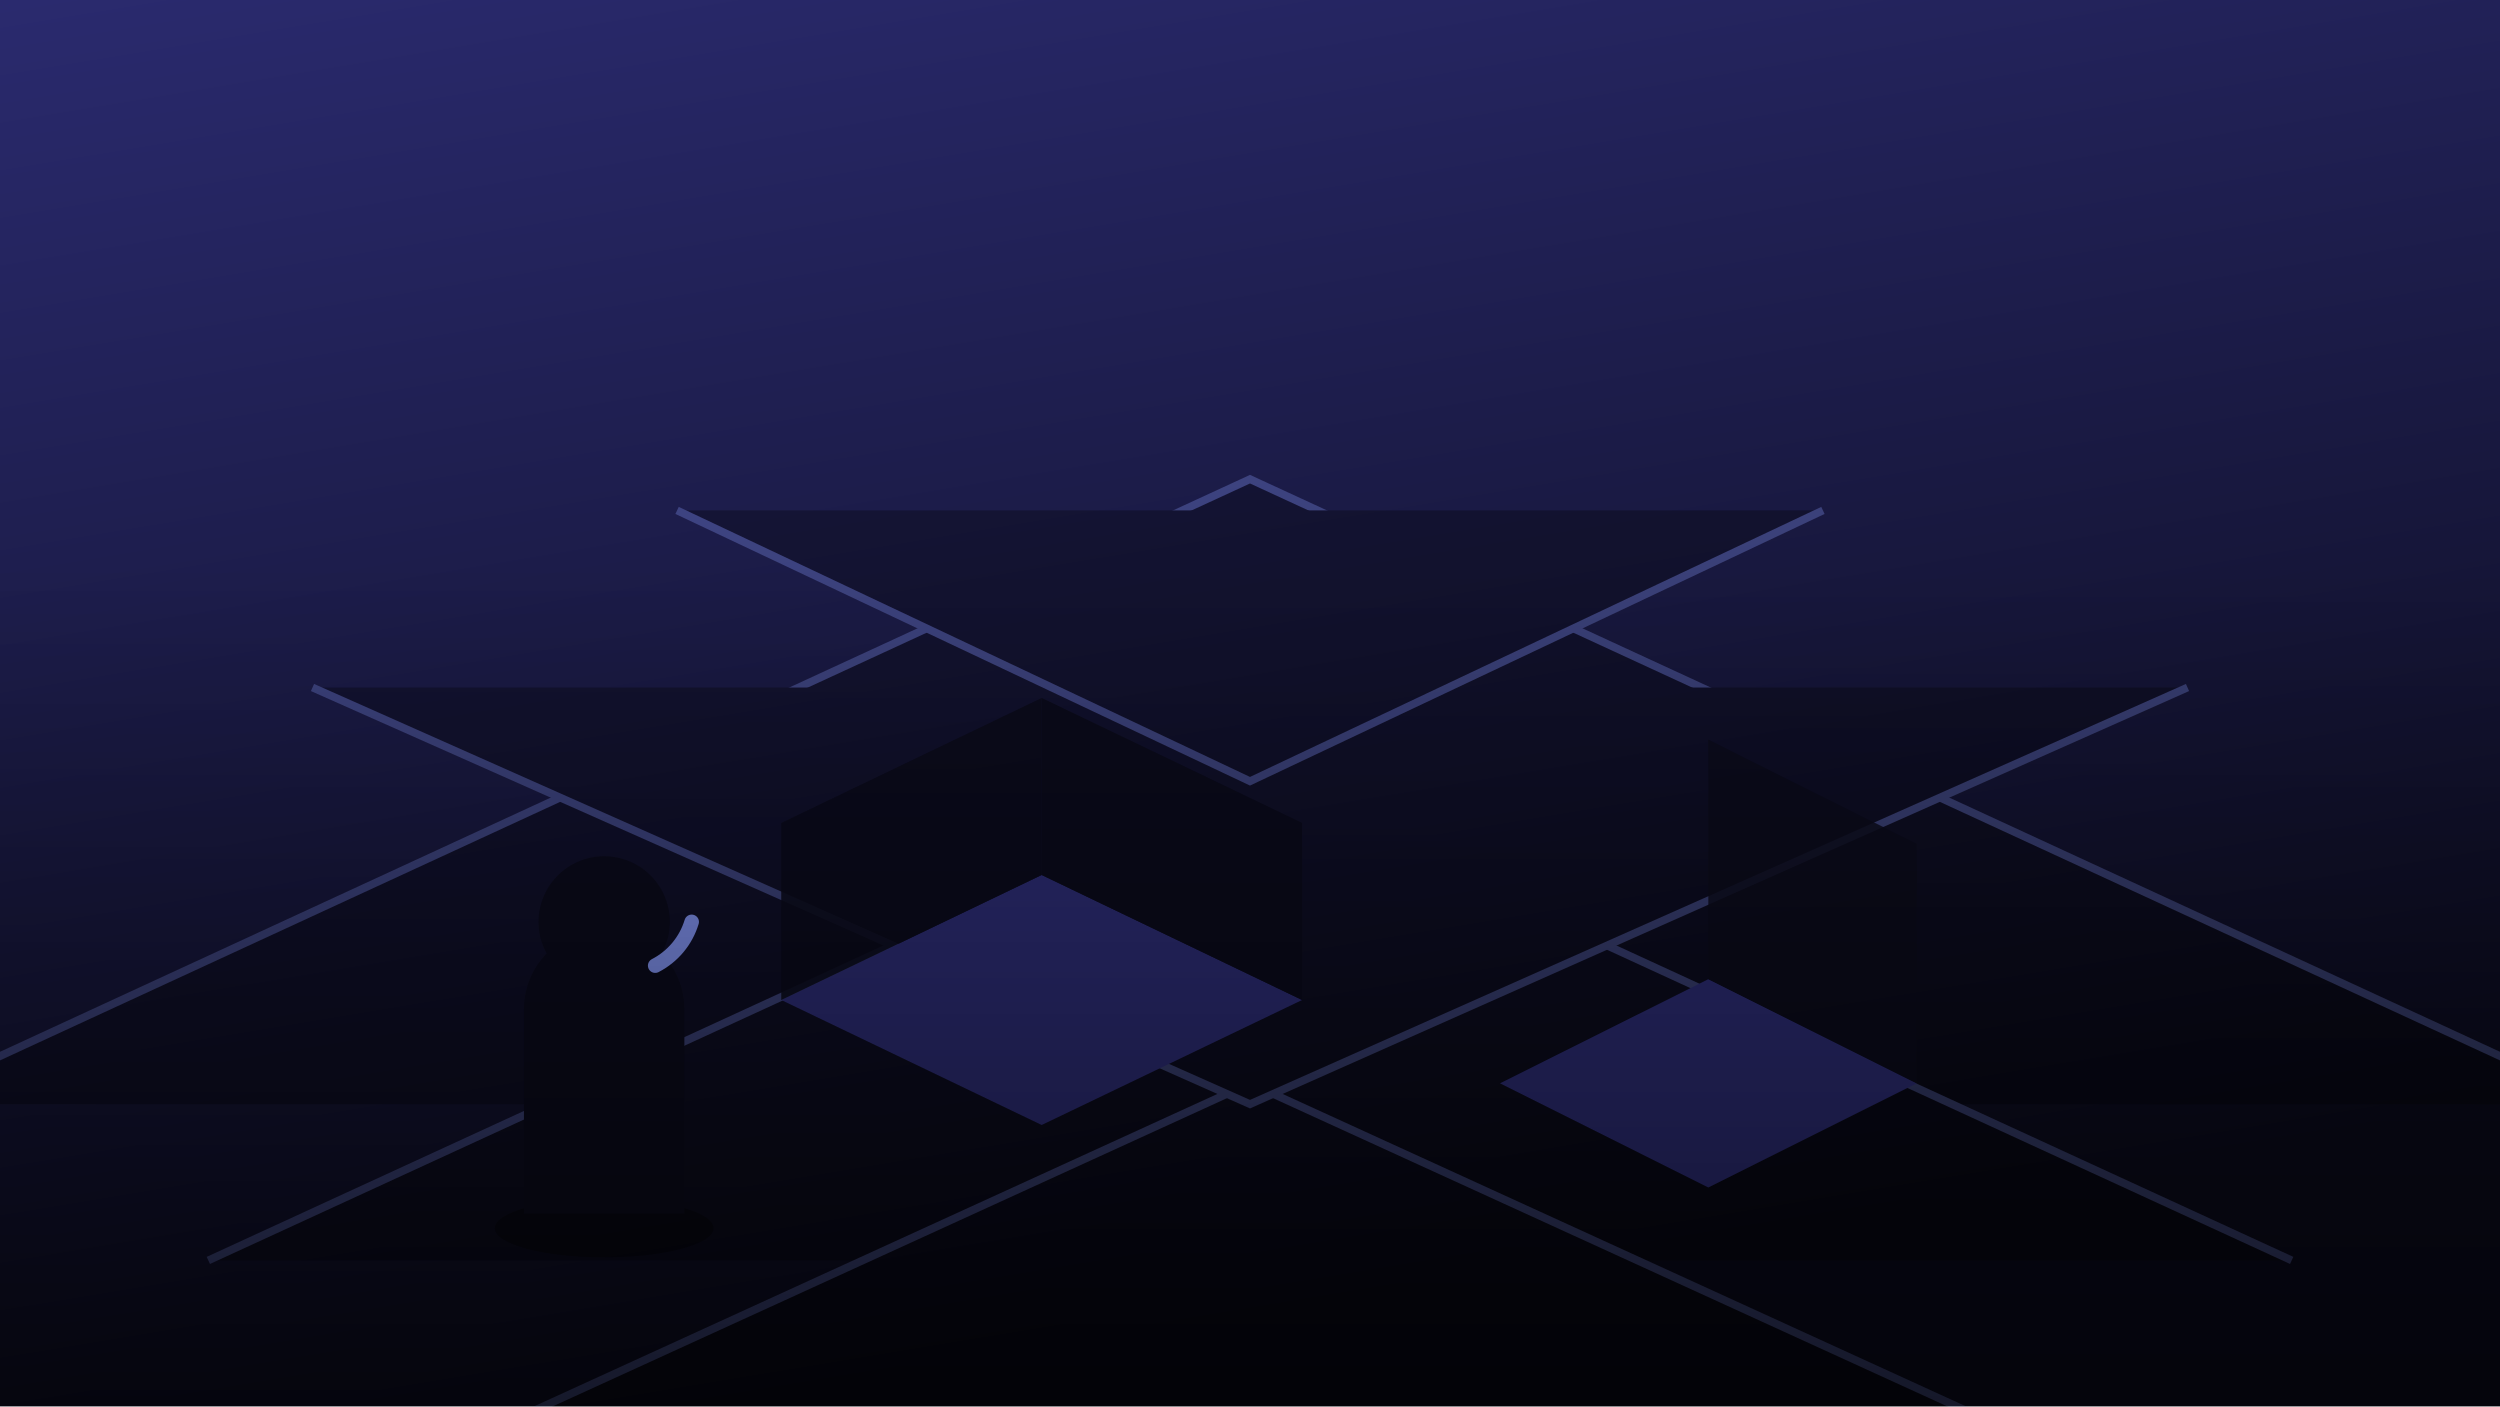
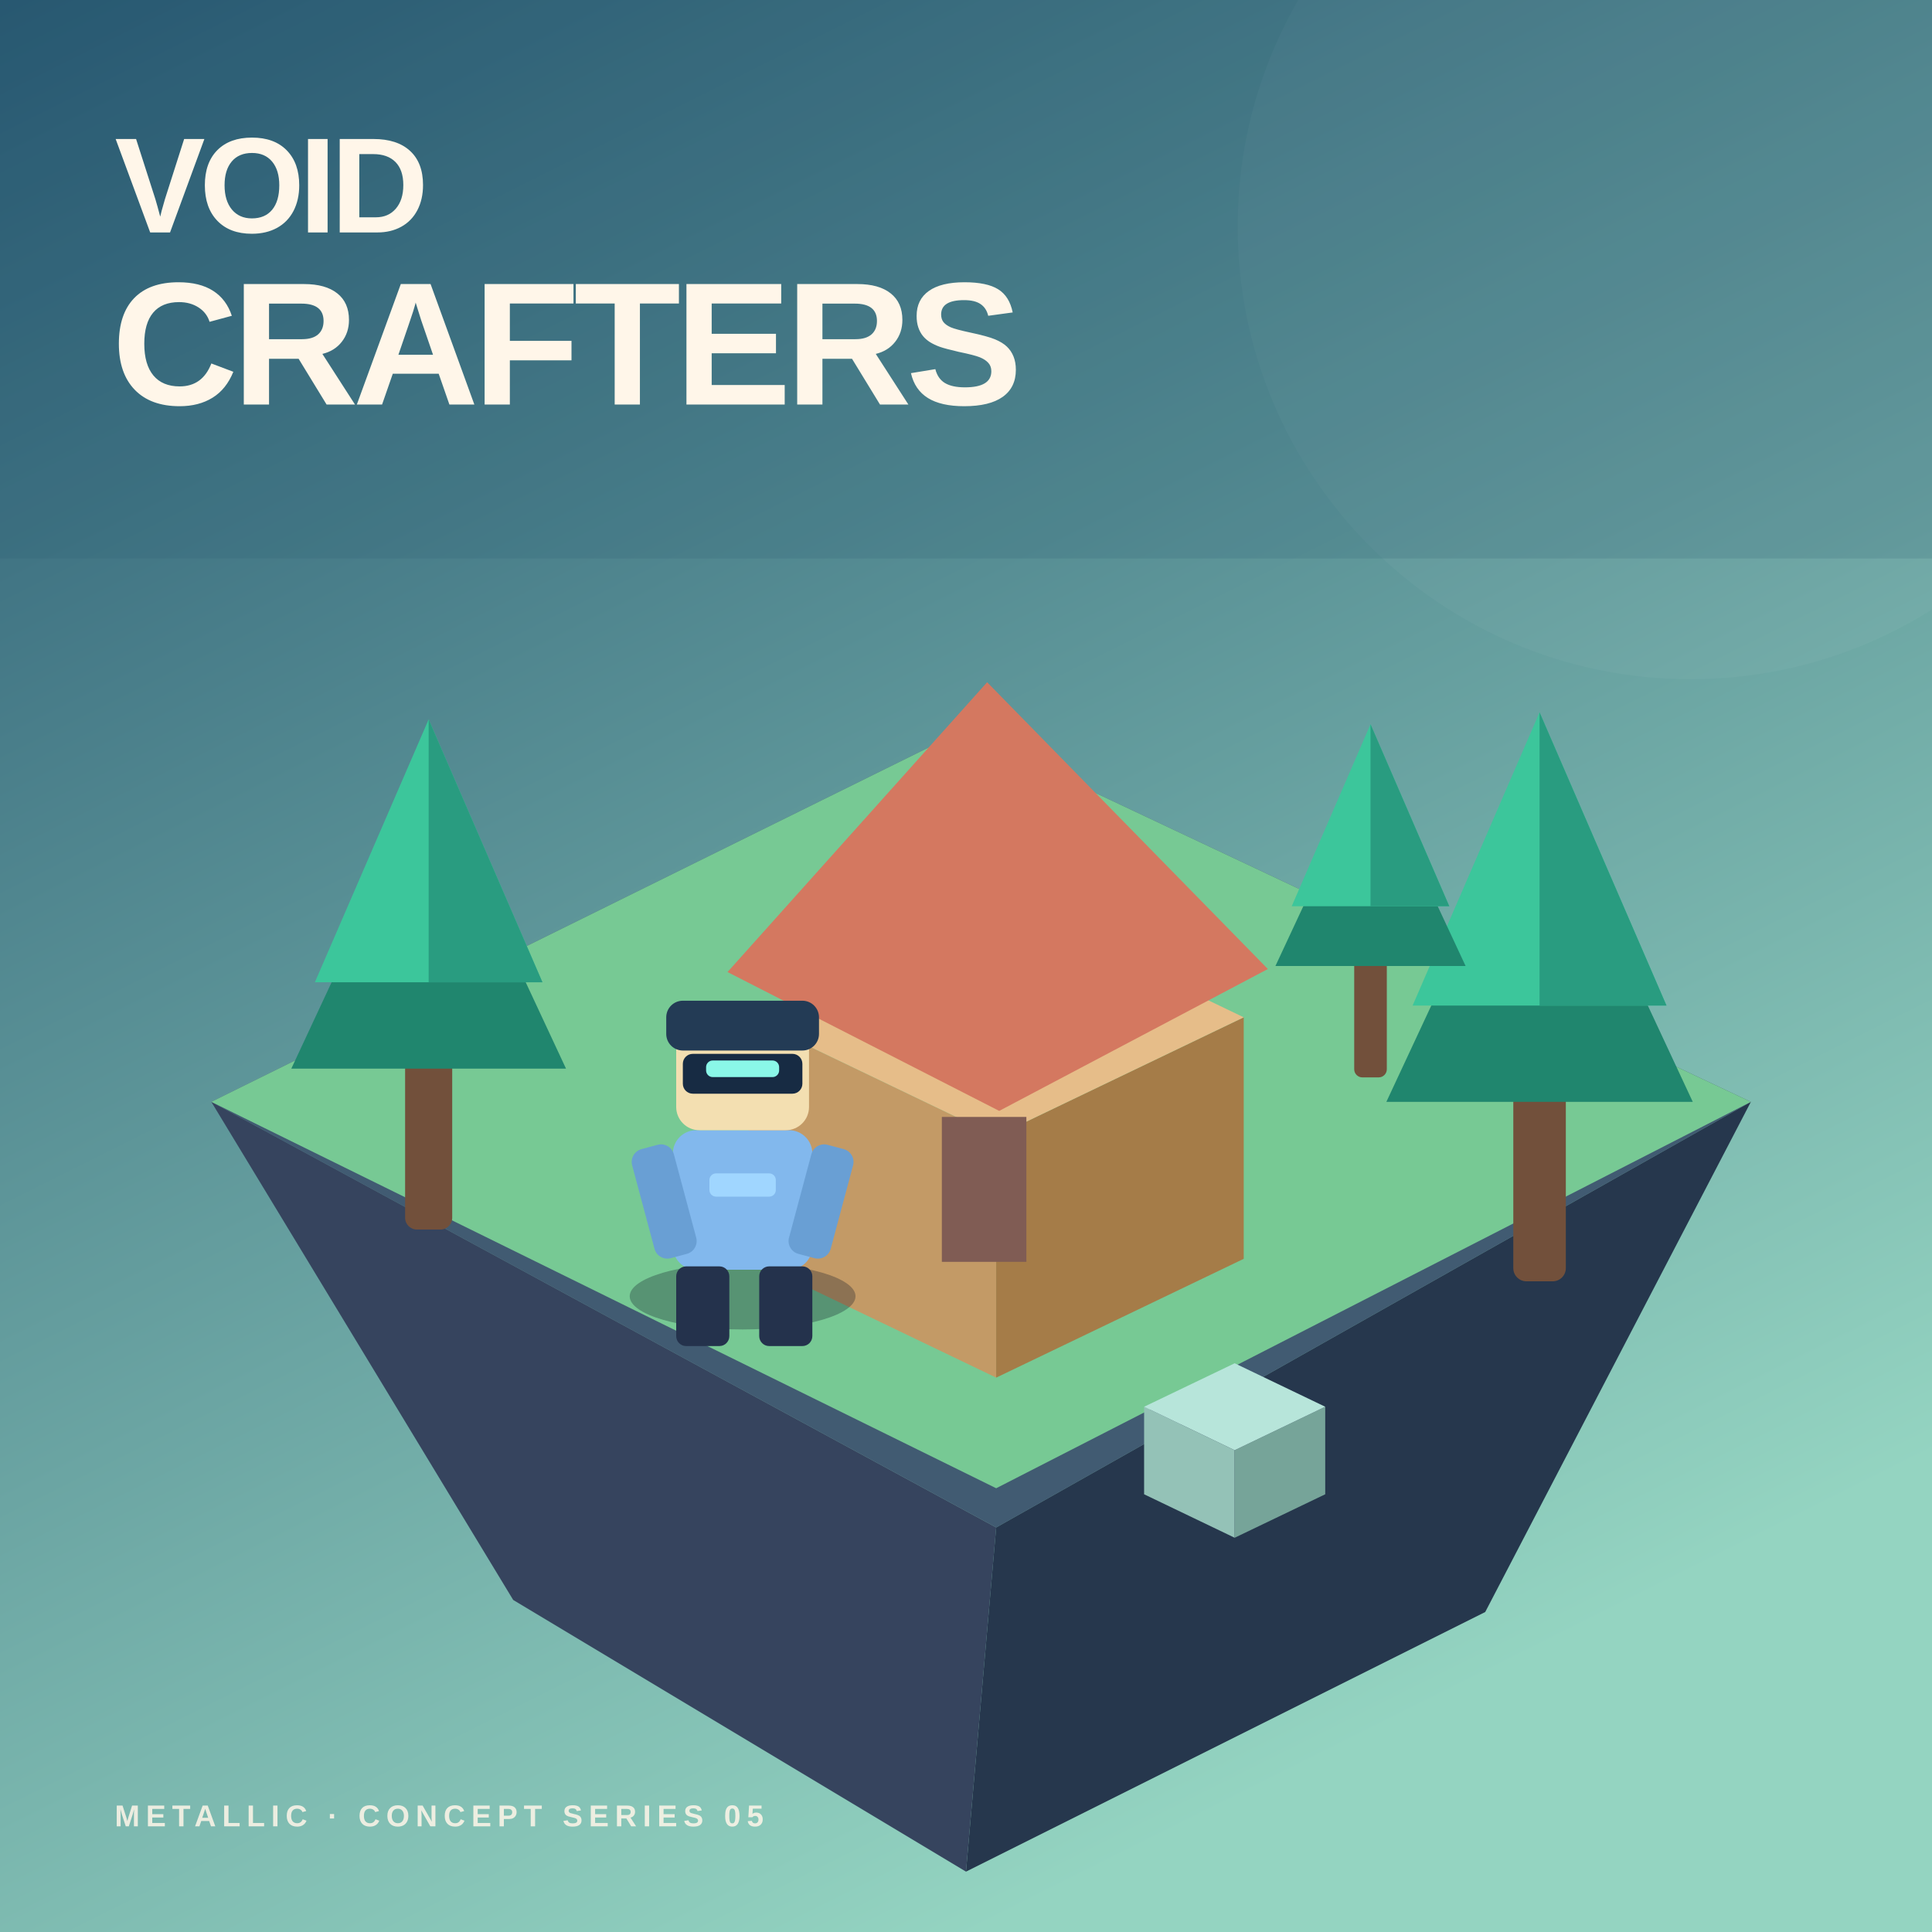
- <svg xmlns="http://www.w3.org/2000/svg" aria-hidden="true" class="poster-art" preserveAspectRatio="xMidYMid slice" viewBox="0 0 480 270">
+ <svg xmlns="http://www.w3.org/2000/svg" viewBox="0 0 640 640" width="640" height="640">
  <defs>
-     <linearGradient id="skp5__5_top-rated" x1="0" x2="0.3" y1="0" y2="1">
-       <stop offset="0" stop-color="#2a2a6e" />
-       <stop offset="1" stop-color="#0a0a1a" />
+     <linearGradient id="sky" x2=".5" y2="1">
+       <stop stop-color="#275771" />
+       <stop offset="1" stop-color="#94d4c1" />
    </linearGradient>
-     <radialGradient id="glp5__5_top-rated">
-       <stop offset="0" stop-color="#8b9dff" stop-opacity="0.85" />
-       <stop offset="1" stop-color="#8b9dff" stop-opacity="0" />
+     <radialGradient id="portal">
+       <stop stop-color="#ffd1fb" />
+       <stop offset=".5" stop-color="#b08cf7" />
+       <stop offset="1" stop-color="#6052b1" />
    </radialGradient>
-     <linearGradient id="vgp5__5_top-rated" x1="0" x2="0" y1="0" y2="1">
-       <stop offset="0.4" stop-color="#000" stop-opacity="0" />
-       <stop offset="1" stop-color="#000" stop-opacity="0.55" />
-     </linearGradient>
  </defs>
-   <rect fill="url(#skp5__5_top-rated)" height="270" width="480" />
-   <g opacity="0.3" stroke="#8b9dff" stroke-width="1.5">
-     <path d="M-20 212 240 92l260 120" />
-     <path d="M40 242 240 150l200 92" />
-     <path d="M100 272 240 208l140 64" />
-     <path d="M60 132 240 212l180-80" />
-     <path d="M130 98 240 150l110-52" />
+   <rect width="640" height="640" fill="url(#sky)" />
+   <circle cx="560" cy="75" r="150" fill="#ffffff" opacity=".035" />
+   <polygon points="70,365 319,242 580,365 330,506" fill="#415b72" />
+   <polygon points="70,365 330,506 320,620 170,530" fill="#36445e" />
+   <polygon points="330,506 580,365 492,534 320,620" fill="#26374d" />
+   <polygon points="70,365 319,242 580,365 330,493" fill="#77c994" />
+   <polygon points="248,337 330,376.36 330,456.36 248,417" fill="#c39a66" />
+   <polygon points="330,376.36 412,337 412,417 330,456.36" fill="#a57c48" />
+   <polygon points="330,297.64 412,337 330,376.36 248,337" fill="#e6bd89" />
+   <polygon points="241,322 327,226 420,321 331,368" fill="#d47860" />
+   <rect x="312" y="370" width="28" height="48" rx="0" fill="#805c54" />
+   <g transform="translate(142 354) scale(1.3)">
+     <rect x="-6" y="-4" width="12" height="45" rx="3" fill="#72503b" />
+     <polygon points="-35,0 0,-75 35,0" fill="#20866e" />
+     <polygon points="-29,-22 0,-89 29,-22" fill="#3cc69b" />
+     <polygon points="0,-89 29,-22 0,-22" fill="#299c80" />
  </g>
-   <g>
-     <path d="M150 192l50-24 50 24-50 24z" fill="#2a2a6e" />
-     <path d="M150 192v-34l50-24v34z" fill="#0a0a1a" opacity="0.9" />
-     <path d="M200 168v-34l50 24v34z" fill="#0a0a1a" />
-     <path d="M288 208l40-20 40 20-40 20z" fill="#2a2a6e" />
-     <path d="M328 188v-46l40 20v46z" fill="#0a0a1a" opacity="0.85" />
+   <g transform="translate(510 365) scale(1.45)">
+     <rect x="-6" y="-4" width="12" height="45" rx="3" fill="#72503b" />
+     <polygon points="-35,0 0,-75 35,0" fill="#20866e" />
+     <polygon points="-29,-22 0,-89 29,-22" fill="#3cc69b" />
+     <polygon points="0,-89 29,-22 0,-22" fill="#299c80" />
  </g>
-   <g transform="translate(116 170) scale(1.4)">
-     <ellipse cx="0" cy="47" fill="#000" opacity="0.35" rx="15" ry="4" />
-     <path d="M-11 45V17a11 11 0 0 1 22 0v28z" fill="#0a0a1a" />
-     <circle cx="0" cy="5" fill="#0a0a1a" r="9" />
-     <path d="M7 11a10 10 0 0 0 5-6" fill="none" opacity="0.85" stroke="#8b9dff" stroke-linecap="round" stroke-width="2" />
+   <g transform="translate(454 320) scale(0.9)">
+     <rect x="-6" y="-4" width="12" height="45" rx="3" fill="#72503b" />
+     <polygon points="-35,0 0,-75 35,0" fill="#20866e" />
+     <polygon points="-29,-22 0,-89 29,-22" fill="#3cc69b" />
+     <polygon points="0,-89 29,-22 0,-22" fill="#299c80" />
  </g>
-   <rect fill="url(#vgp5__5_top-rated)" height="270" width="480" />
+   <g transform="translate(246 370) scale(1.1)">
+     <ellipse cx="0" cy="54" rx="34" ry="10" fill="#091324" opacity=".3" />
+     <rect x="-21" y="4" width="42" height="42" rx="7" fill="#82b8ed" />
+     <rect x="-20" y="45" width="16" height="24" rx="3" fill="#24324c" />
+     <rect x="5" y="45" width="16" height="24" rx="3" fill="#24324c" />
+     <g transform="rotate(-15 -20 10)">
+       <rect x="-34" y="7" width="13" height="34" rx="4" fill="#699fd4" />
+     </g>
+     <g transform="rotate(15 20 10)">
+       <rect x="21" y="7" width="13" height="34" rx="4" fill="#699fd4" />
+     </g>
+     <rect x="-20" y="-31" width="40" height="35" rx="7" fill="#f3dfb1" />
+     <rect x="-23" y="-35" width="46" height="15" rx="5" fill="#233b55" />
+     <rect x="-18" y="-19" width="36" height="12" rx="3" fill="#172b43" />
+     <rect x="-11" y="-17" width="22" height="5" rx="2" fill="#8af7e8" />
+     <rect x="-10" y="17" width="20" height="7" rx="2" fill="#a0d6ff" />
+   </g>
+   <polygon points="379,466 409,480.4 409,509.4 379,495" fill="#94c2b7" />
+   <polygon points="409,480.4 439,466 439,495 409,509.4" fill="#76a499" />
+   <polygon points="409,451.6 439,466 409,480.4 379,466" fill="#b7e5da" />
+   <rect width="640" height="185" fill="#275771" opacity=".18" />
+   <g fill="#fff6e9" font-family="Segoe UI,Arial,sans-serif" font-weight="950" letter-spacing="-2">
+     <text x="38" y="77" font-size="45">VOID</text>
+     <text x="37" y="134" font-size="58">CRAFTERS</text>
+   </g>
+   <g font-family="Segoe UI,Arial,sans-serif" font-weight="700" letter-spacing="2" font-size="10" fill="#fff6e9" opacity=".85">
+     <text x="38" y="605">METALLIC · CONCEPT SERIES 05</text>
+   </g>
</svg>
